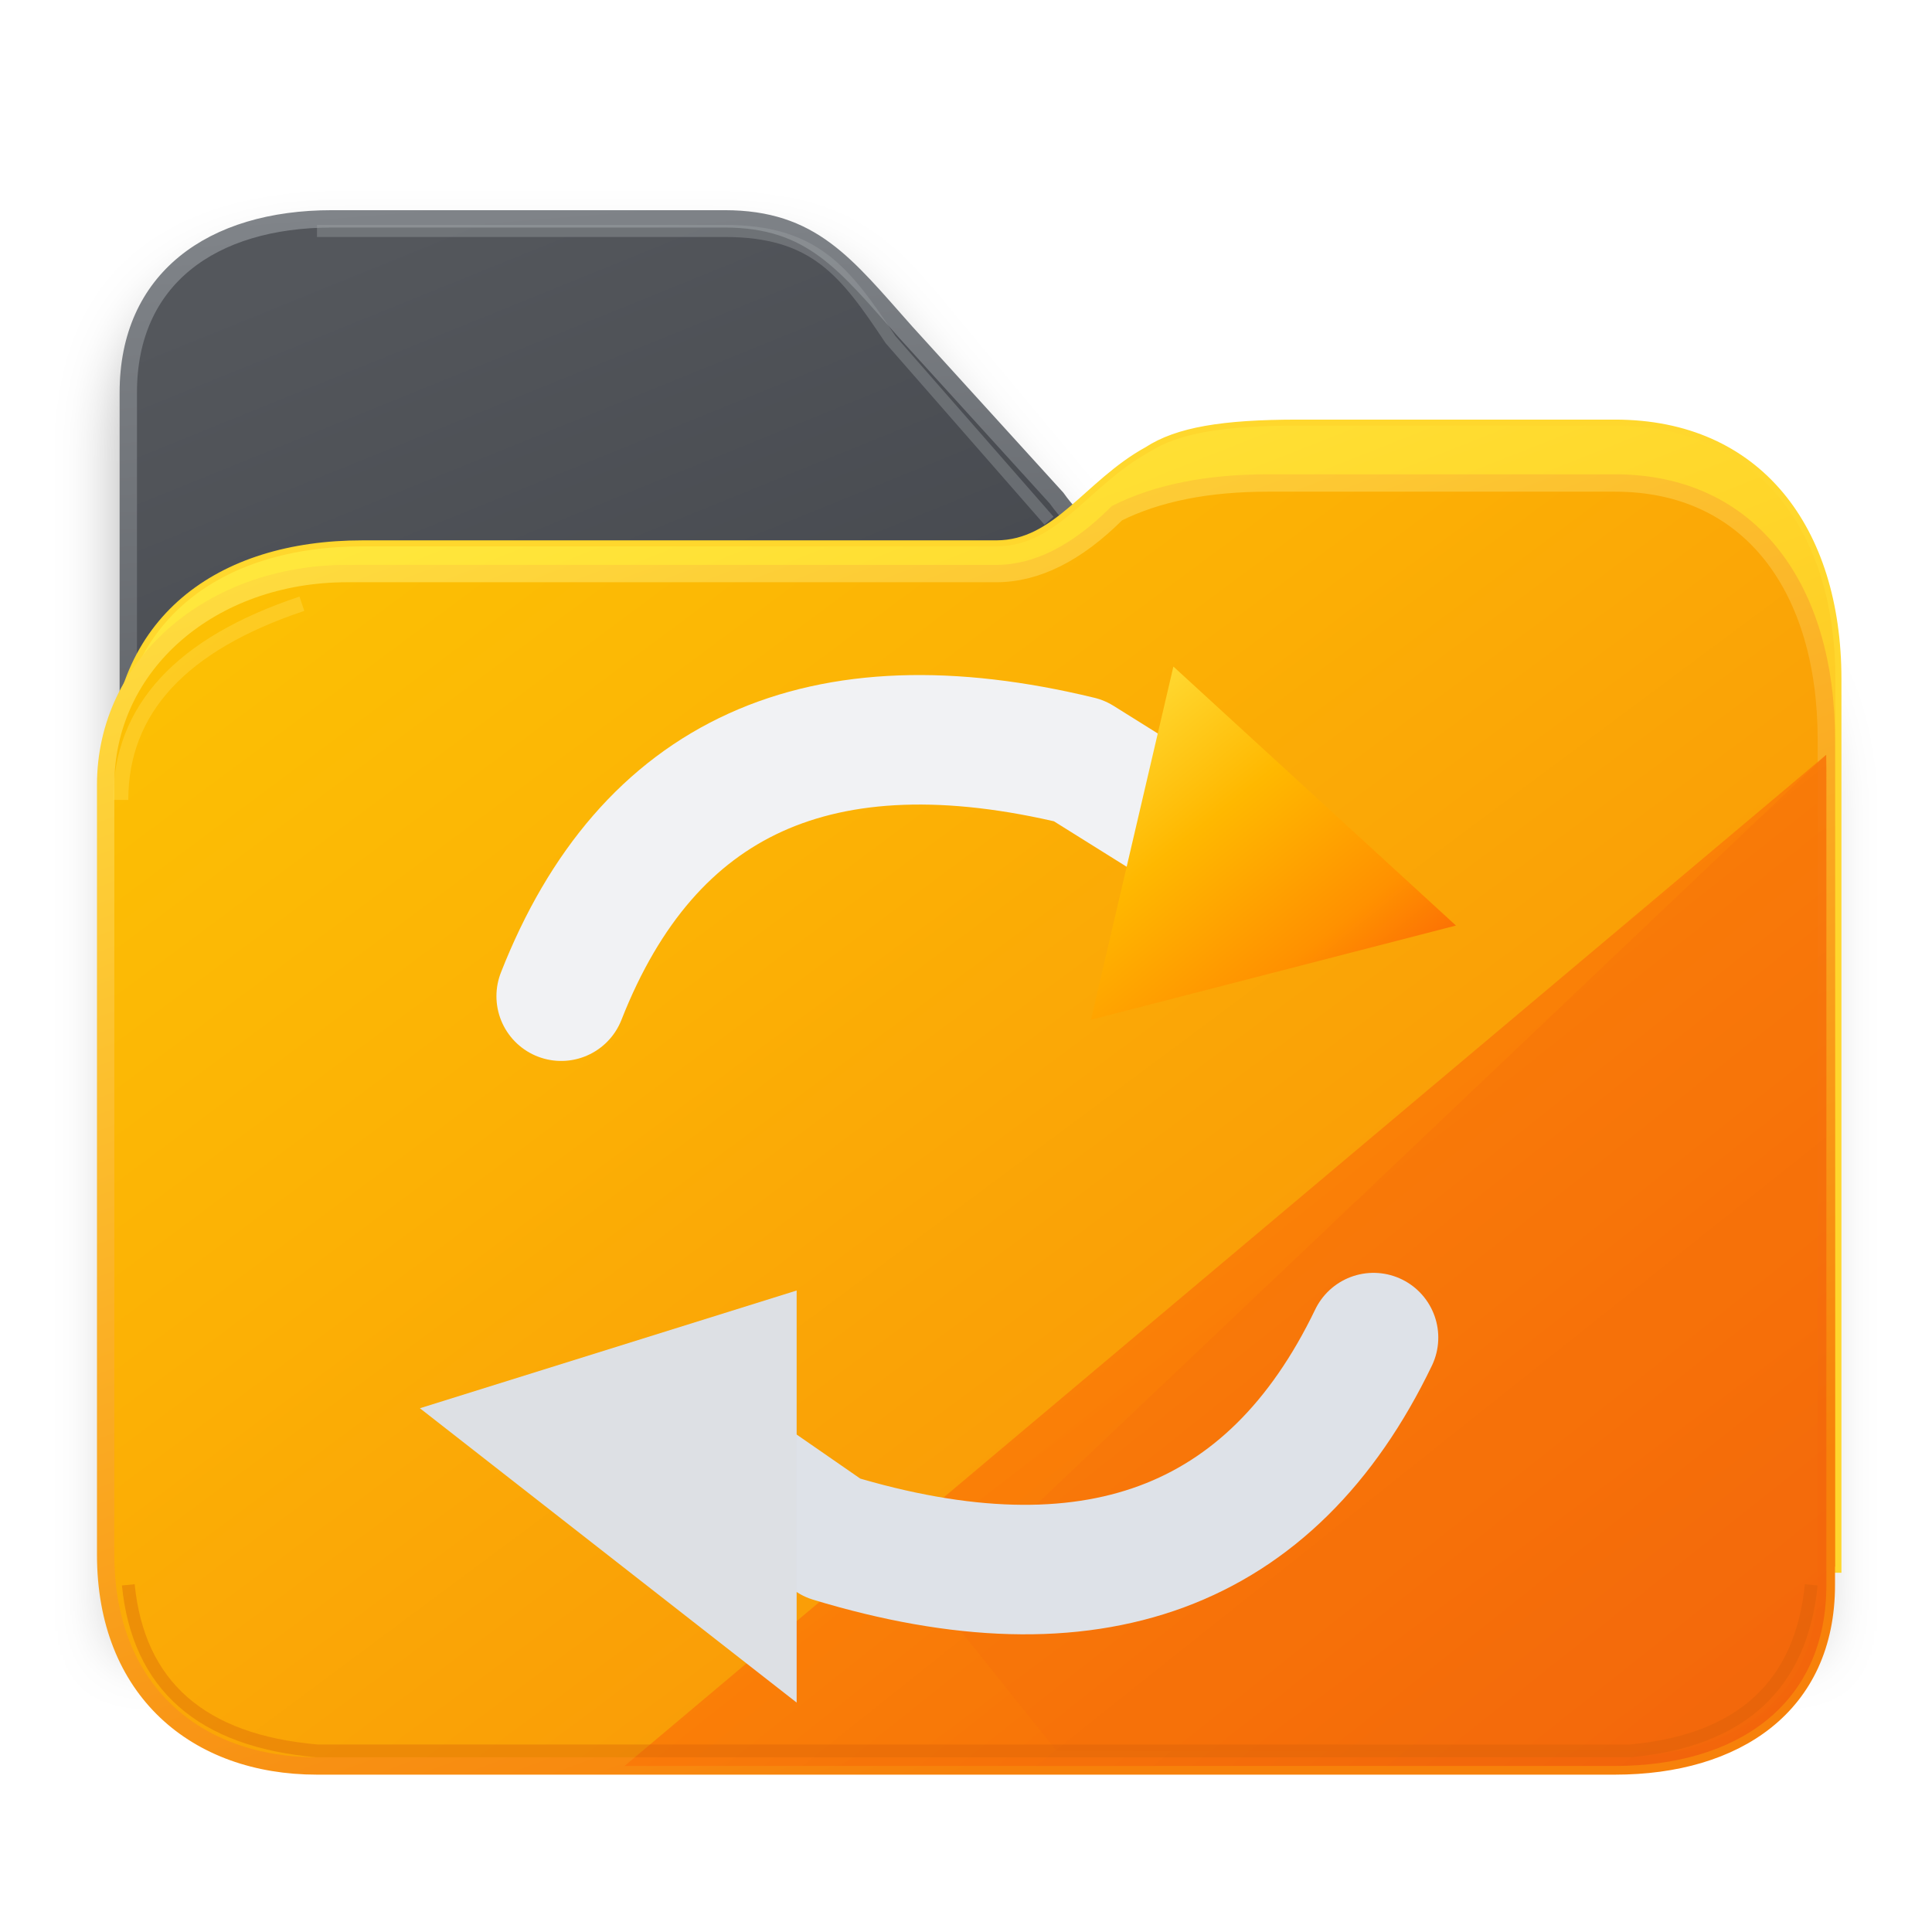
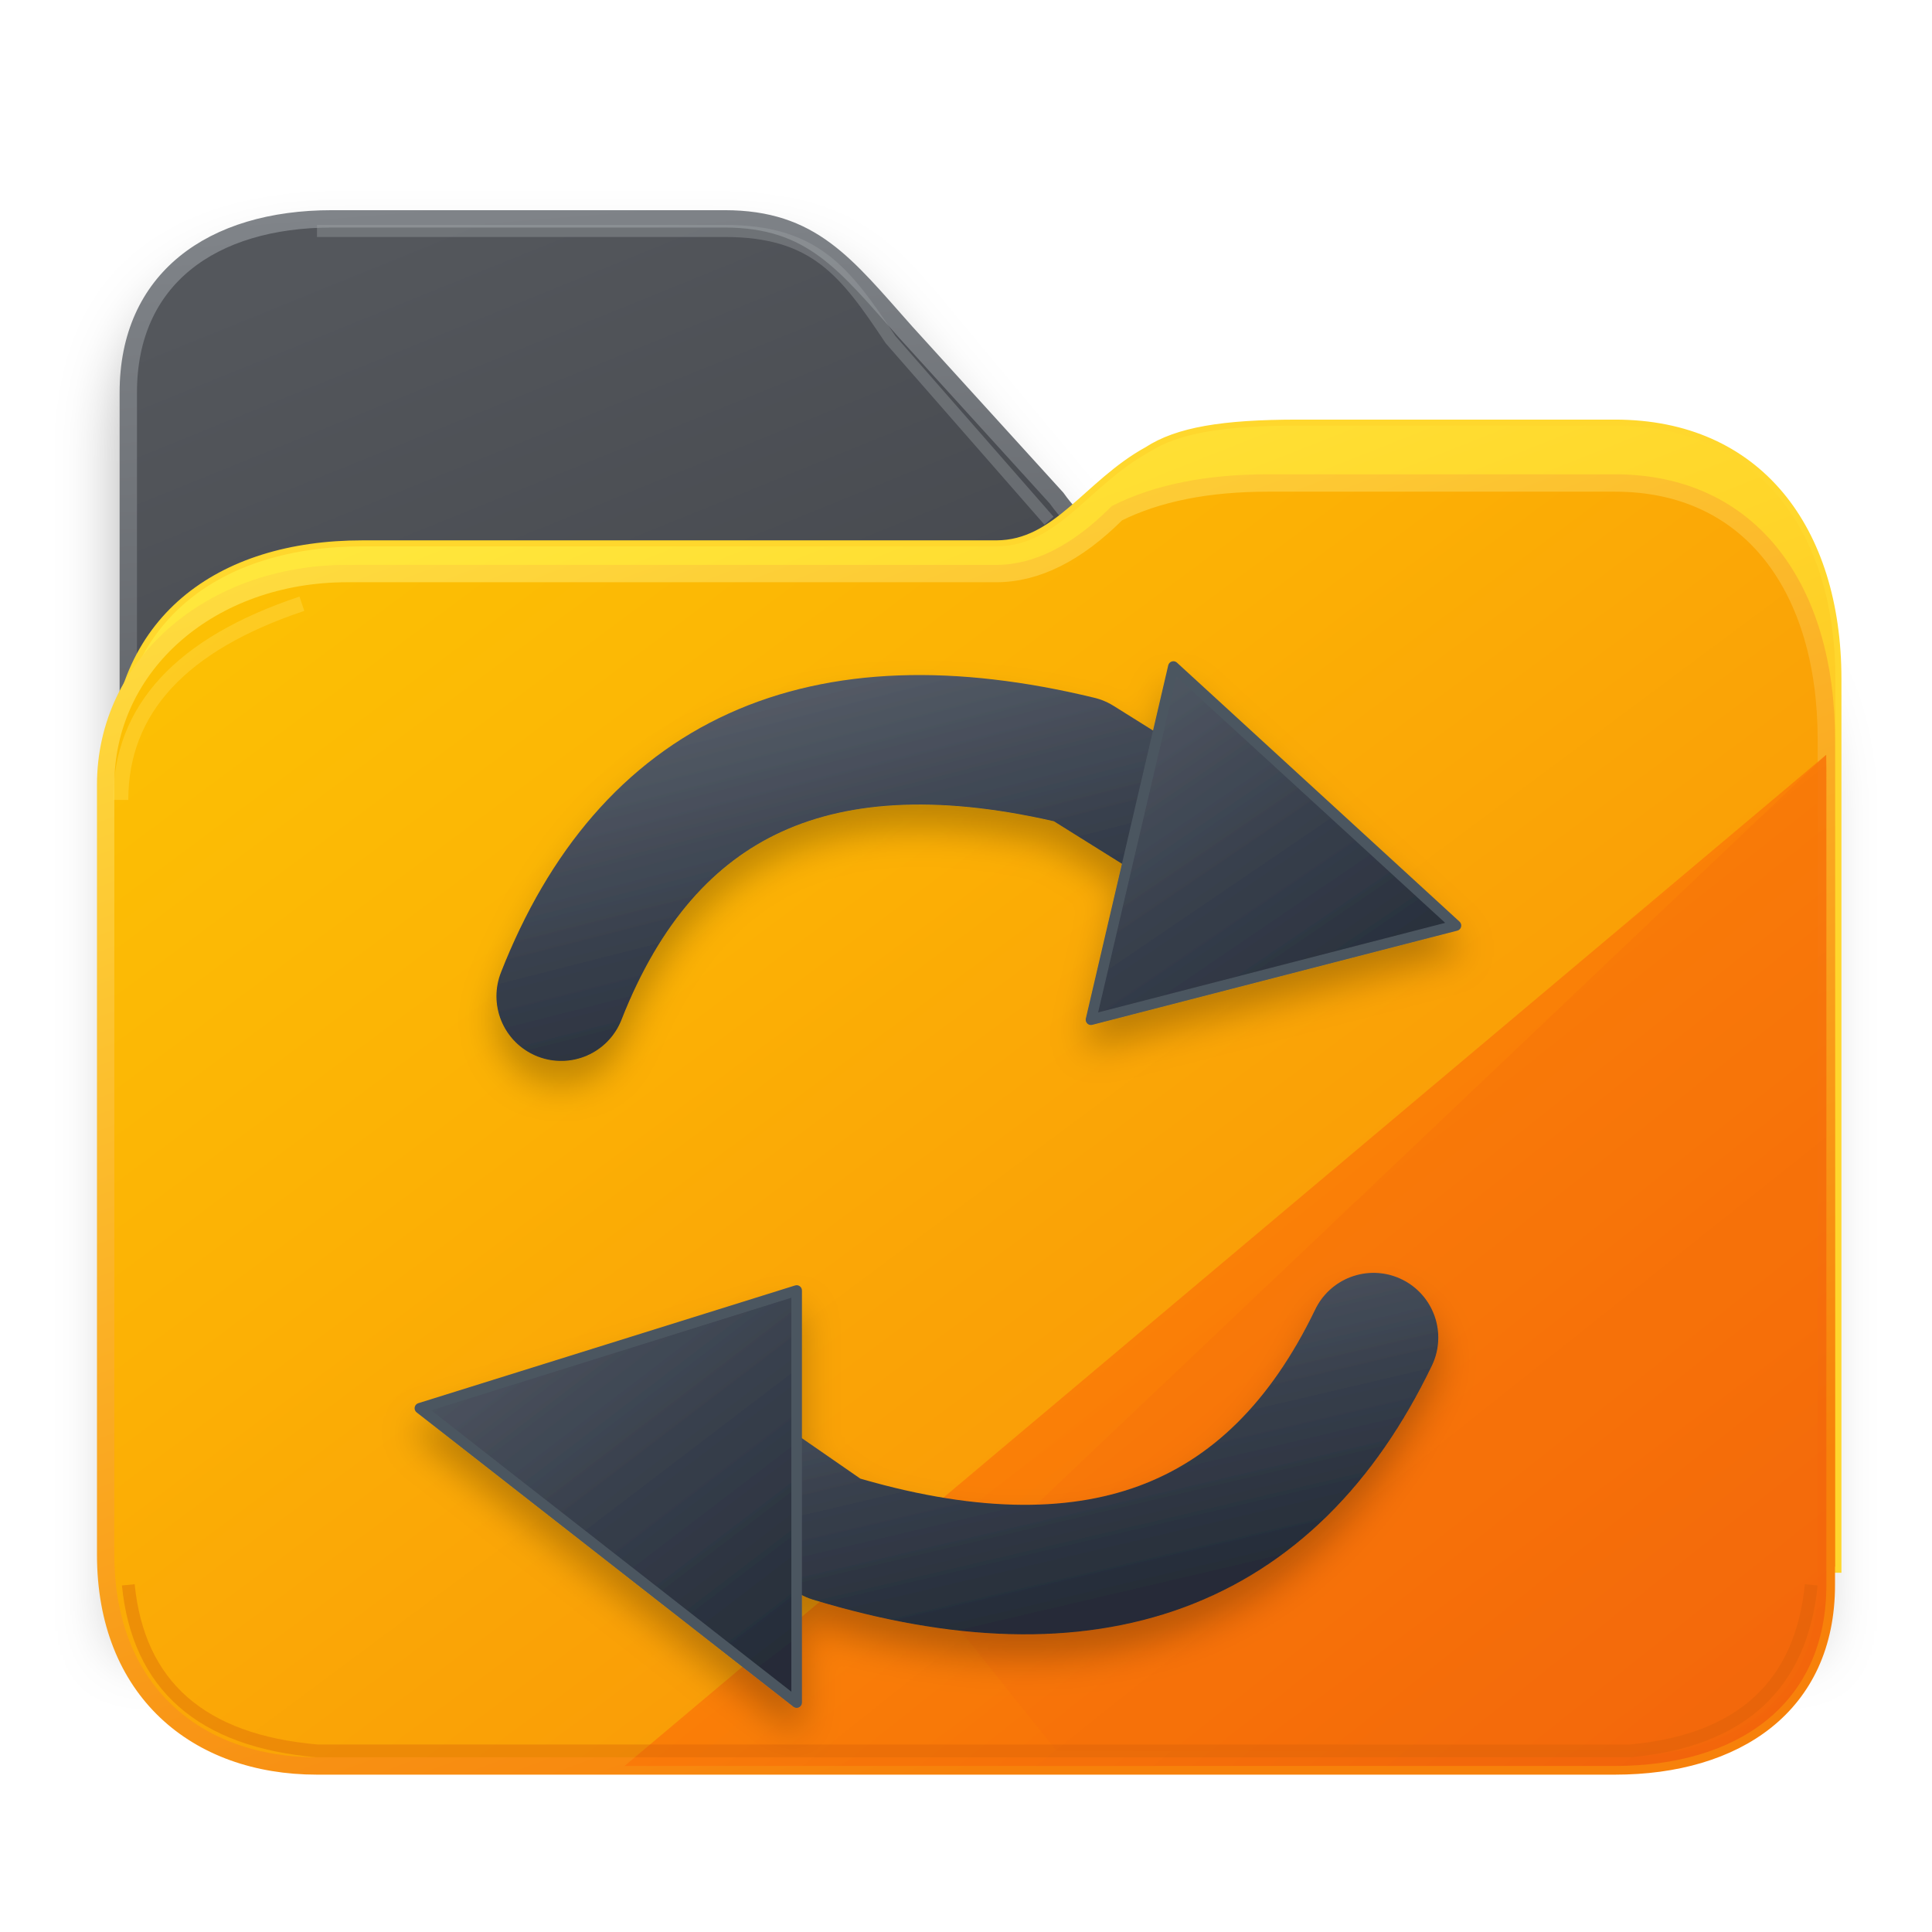
<svg xmlns="http://www.w3.org/2000/svg" width="128" height="128" viewBox="0 0 128 128" role="img" aria-label="Soplos Linux - folder-backup">
  <defs>
    <linearGradient id="gold" x1=".1" y1="0" x2=".92" y2="1" gradientUnits="objectBoundingBox">
      <stop stop-color="#ffde3a" />
      <stop offset=".37" stop-color="#ffb800" />
      <stop offset=".72" stop-color="#ff9100" />
      <stop offset="1" stop-color="#fa5b07" />
    </linearGradient>
    <linearGradient id="orange" x1="0" y1="0" x2="1" y2="1">
      <stop stop-color="#ffc313" />
      <stop offset=".48" stop-color="#ff8500" />
      <stop offset="1" stop-color="#f34c15" />
    </linearGradient>
    <linearGradient id="fire" x1=".2" y1="0" x2=".7" y2="1">
      <stop stop-color="#ffe100" />
      <stop offset=".43" stop-color="#ff8b08" />
      <stop offset=".8" stop-color="#f84d25" />
      <stop offset="1" stop-color="#e82058" />
    </linearGradient>
    <linearGradient id="red" x1="0" y1="0" x2=".85" y2="1">
      <stop stop-color="#ffb350" />
      <stop offset=".5" stop-color="#ff5e21" />
      <stop offset="1" stop-color="#e52544" />
    </linearGradient>
    <linearGradient id="metal" x1="0" y1="0" x2=".4" y2="1">
      <stop stop-color="#fcfdff" />
      <stop offset=".38" stop-color="#e5e8ec" />
      <stop offset=".75" stop-color="#aeb4c0" />
      <stop offset="1" stop-color="#737b89" />
    </linearGradient>
    <linearGradient id="light" x1=".1" y1="0" x2=".8" y2="1">
      <stop stop-color="#ffffff" />
      <stop offset=".48" stop-color="#e9ebef" />
      <stop offset="1" stop-color="#b5bac4" />
    </linearGradient>
    <linearGradient id="dark" x1=".2" y1="0" x2=".7" y2="1">
      <stop stop-color="#858b96" />
      <stop offset=".23" stop-color="#4b525e" />
      <stop offset=".65" stop-color="#313744" />
      <stop offset="1" stop-color="#1f242e" />
    </linearGradient>
    <linearGradient id="panel" x1=".2" y1="0" x2=".8" y2="1">
      <stop stop-color="#444a55" />
      <stop offset="1" stop-color="#191d25" />
    </linearGradient>
    <linearGradient id="glass" x1="0" y1="0" x2="1" y2="1">
      <stop stop-color="#b6bbc4" />
      <stop offset=".23" stop-color="#5e6571" />
      <stop offset="1" stop-color="#20242d" />
    </linearGradient>
    <linearGradient id="green" x1="0" y1="0" x2="1" y2="1">
      <stop stop-color="#7ed74d" />
      <stop offset="1" stop-color="#1f8b36" />
    </linearGradient>
    <linearGradient id="screen" x1="0" y1="0" x2=".85" y2="1">
      <stop stop-color="#f7a42a" />
      <stop offset=".58" stop-color="#fa6427" />
      <stop offset="1" stop-color="#e9274c" />
    </linearGradient>
    <linearGradient id="azure" x1="0" y1="0" x2="1" y2="1">
      <stop stop-color="#8895a9" />
      <stop offset=".6" stop-color="#464e61" />
      <stop offset="1" stop-color="#2a303c" />
    </linearGradient>
-     <filter id="shadow" x="-20%" y="-20%" width="150%" height="160%" color-interpolation-filters="sRGB">
+     <filter id="shadow" x="-20%" y="-20%" width="150%" height="160%">
      <feGaussianBlur in="SourceAlpha" stdDeviation="2.2" />
      <feOffset dy="3" />
      <feComponentTransfer>
        <feFuncA type="linear" slope=".28" />
      </feComponentTransfer>
      <feMerge>
        <feMergeNode />
        <feMergeNode in="SourceGraphic" />
      </feMerge>
    </filter>
    <filter id="softshadow" x="-15%" y="-15%" width="140%" height="150%">
      <feGaussianBlur in="SourceAlpha" stdDeviation="1.5" />
      <feOffset dy="2" />
      <feComponentTransfer>
        <feFuncA type="linear" slope=".25" />
      </feComponentTransfer>
      <feMerge>
        <feMergeNode />
        <feMergeNode in="SourceGraphic" />
      </feMerge>
    </filter>
    <linearGradient id="sopGrey" x1=".2" y1="0" x2=".7" y2="1">
      <stop stop-color="#54575c" />
      <stop offset=".52" stop-color="#41444a" />
      <stop offset="1" stop-color="#25282e" />
    </linearGradient>
    <linearGradient id="sopBackStroke" x1="0" y1="0" x2=".1" y2="1">
      <stop stop-color="#81858a" />
      <stop offset="1" stop-color="#32353a" />
    </linearGradient>
    <linearGradient id="sopLip" x1=".1" y1="0" x2=".7" y2="1">
      <stop stop-color="#ffec41" />
      <stop offset=".42" stop-color="#ffd62a" />
      <stop offset="1" stop-color="#fab018" />
    </linearGradient>
    <linearGradient id="sopFace" x1="0" y1="0" x2="1" y2="1">
      <stop stop-color="#fcc504" />
      <stop offset=".36" stop-color="#fcb105" />
      <stop offset=".7" stop-color="#f99a07" />
      <stop offset="1" stop-color="#f68a08" />
    </linearGradient>
    <linearGradient id="sopPlainFace" x1=".07" y1=".08" x2=".87" y2="1">
      <stop stop-color="#fab410" />
      <stop offset=".53" stop-color="#f5a10e" />
      <stop offset="1" stop-color="#ee900c" />
    </linearGradient>
    <linearGradient id="sopOrangeFacet" x1="0" y1="0" x2="1" y2="1">
      <stop stop-color="#ee900c" />
      <stop offset=".46" stop-color="#fb7a08" />
      <stop offset="1" stop-color="#ef560c" />
    </linearGradient>
    <linearGradient id="sopPhotoFacet" x1="0" y1="0" x2="1" y2="1">
      <stop stop-color="#f5a10e" />
      <stop offset=".5" stop-color="#ff810a" />
      <stop offset="1" stop-color="#f35a0a" />
    </linearGradient>
    <linearGradient id="sopPaper" x1="0" y1="0" x2="1" y2="1">
      <stop stop-color="#fff" />
      <stop offset=".45" stop-color="#fafafa" />
      <stop offset="1" stop-color="#d9dce0" />
    </linearGradient>
    <linearGradient id="sopGlyphDark" x1=".1" y1="0" x2=".8" y2="1">
      <stop stop-color="#535a65" />
      <stop offset=".56" stop-color="#363e4b" />
      <stop offset="1" stop-color="#252c38" />
    </linearGradient>
    <linearGradient id="sopImageTile" x1="0" y1="0" x2="1" y2="1">
      <stop stop-color="#ffa36d" />
      <stop offset=".55" stop-color="#ff735b" />
      <stop offset="1" stop-color="#f04d44" />
    </linearGradient>
    <linearGradient id="sopOutline" x1="0" y1="0" x2=".5" y2="1">
      <stop stop-color="#ffe544" />
      <stop offset="1" stop-color="#f7810a" />
    </linearGradient>
    <clipPath id="sopFrontClip">
      <path d="M7 52 C7 44 14 38 23 38 H66 Q70 38 74 34 Q78 32 84 32 H107 C116 32 121 39 121 49 V105 C121 113 115 117 107 117 H21 C13 117 7 112 7 103 Z" />
    </clipPath>
    <filter id="sopBlurShadow" x="-20%" y="-20%" width="140%" height="160%">
      <feGaussianBlur stdDeviation="2" />
    </filter>
  </defs>
  <path d="M8 56 V26 C8 18 14 14 22 14 H48 C54 14 56 16 60 21 L70 33 C73 37 76 37 83 37 H107 C115 37 120 42 120 50 V106 H8 Z" fill="#000" opacity=".31" transform="translate(0 3)" filter="url(#sopBlurShadow)" />
  <path d="M8.5 54 V26 C8.5 18.5 14 14.5 22 14.5 H48 C53.8 14.5 56 17.5 60 22 L70 33 C72.5 36.5 75.5 37 83 37 H108 C115 37 119.5 42 119.5 49 V104 H8.5Z" fill="url(#sopGrey)" stroke="url(#sopBackStroke)" stroke-width="1.15" />
  <path d="M21 15.3 H48 C54 15.3 56 18 59 22.5 L69.5 34.5" fill="none" stroke="#9fa2a6" stroke-width=".8" opacity=".38" />
  <path d="M7.5 56 V51 C7.5 41 14.5 36 24 36 H66 C70 36 72 32 76 29.8 C78 28.5 81 28 86 28 H107 C116.5 28 121.8 35 121.8 45 V104 H7.5Z" fill="url(#sopLip)" stroke="#ffd72d" stroke-width=".4" />
  <path d="M7 52 C7 44 14 38 23 38 H66 Q70 38 74 34 Q78 32 84 32 H107 C116 32 121 39 121 49 V105 C121 113 115 117 107 117 H21 C13 117 7 112 7 103 Z" fill="url(#sopFace)" stroke="url(#sopOutline)" stroke-width="1.15" />
  <g clip-path="url(#sopFrontClip)">
    <path d="M121 50 39 119 H124 Z" fill="url(#sopOrangeFacet)" opacity=".80" />
    <path d="M121 50 62 106 70 116 122 116Z" fill="#f66c09" opacity=".30" />
  </g>
  <path d="M8 53 Q8 44 20 40" fill="none" stroke="#ffda45" stroke-width="1" opacity=".46" />
  <path d="M8.5 105 Q9.5 115 21 116 H108 Q119 115 120 105" fill="none" stroke="#d65f07" stroke-width=".85" opacity=".36" />
-   <g transform="translate(13 27) scale(.78)">
-     <path d="M31 50Q42 22 75 30L91 40" fill="none" stroke="#f1f2f4" stroke-width="11" stroke-linecap="round" stroke-linejoin="round" />
-     <path d="M83 22 107 44 76 52Z" fill="url(#gold)" />
-     <path d="M100 79Q87 106 54 96L41 87" fill="none" stroke="#dee2e8" stroke-width="11" stroke-linecap="round" stroke-linejoin="round" />
-     <path d="M51 110 19 85 51 75Z" fill="#dde0e4" />
+   <g transform="translate(13 27) scale(.78)" filter="url(#softshadow)">
+     <path d="M31 50Q42 22 75 30L91 40" fill="none" stroke="url(#sopGlyphDark)" stroke-width="11" stroke-linecap="round" stroke-linejoin="round" />
+     <path d="M83 22 107 44 76 52Z" fill="url(#sopGlyphDark)" stroke="#4c5660" stroke-width=".9" stroke-linejoin="round" />
+     <path d="M100 79Q87 106 54 96L41 87" fill="none" stroke="url(#sopGlyphDark)" stroke-width="11" stroke-linecap="round" stroke-linejoin="round" />
+     <path d="M51 110 19 85 51 75Z" fill="url(#sopGlyphDark)" stroke="#4c5660" stroke-width=".9" stroke-linejoin="round" />
  </g>
</svg>
